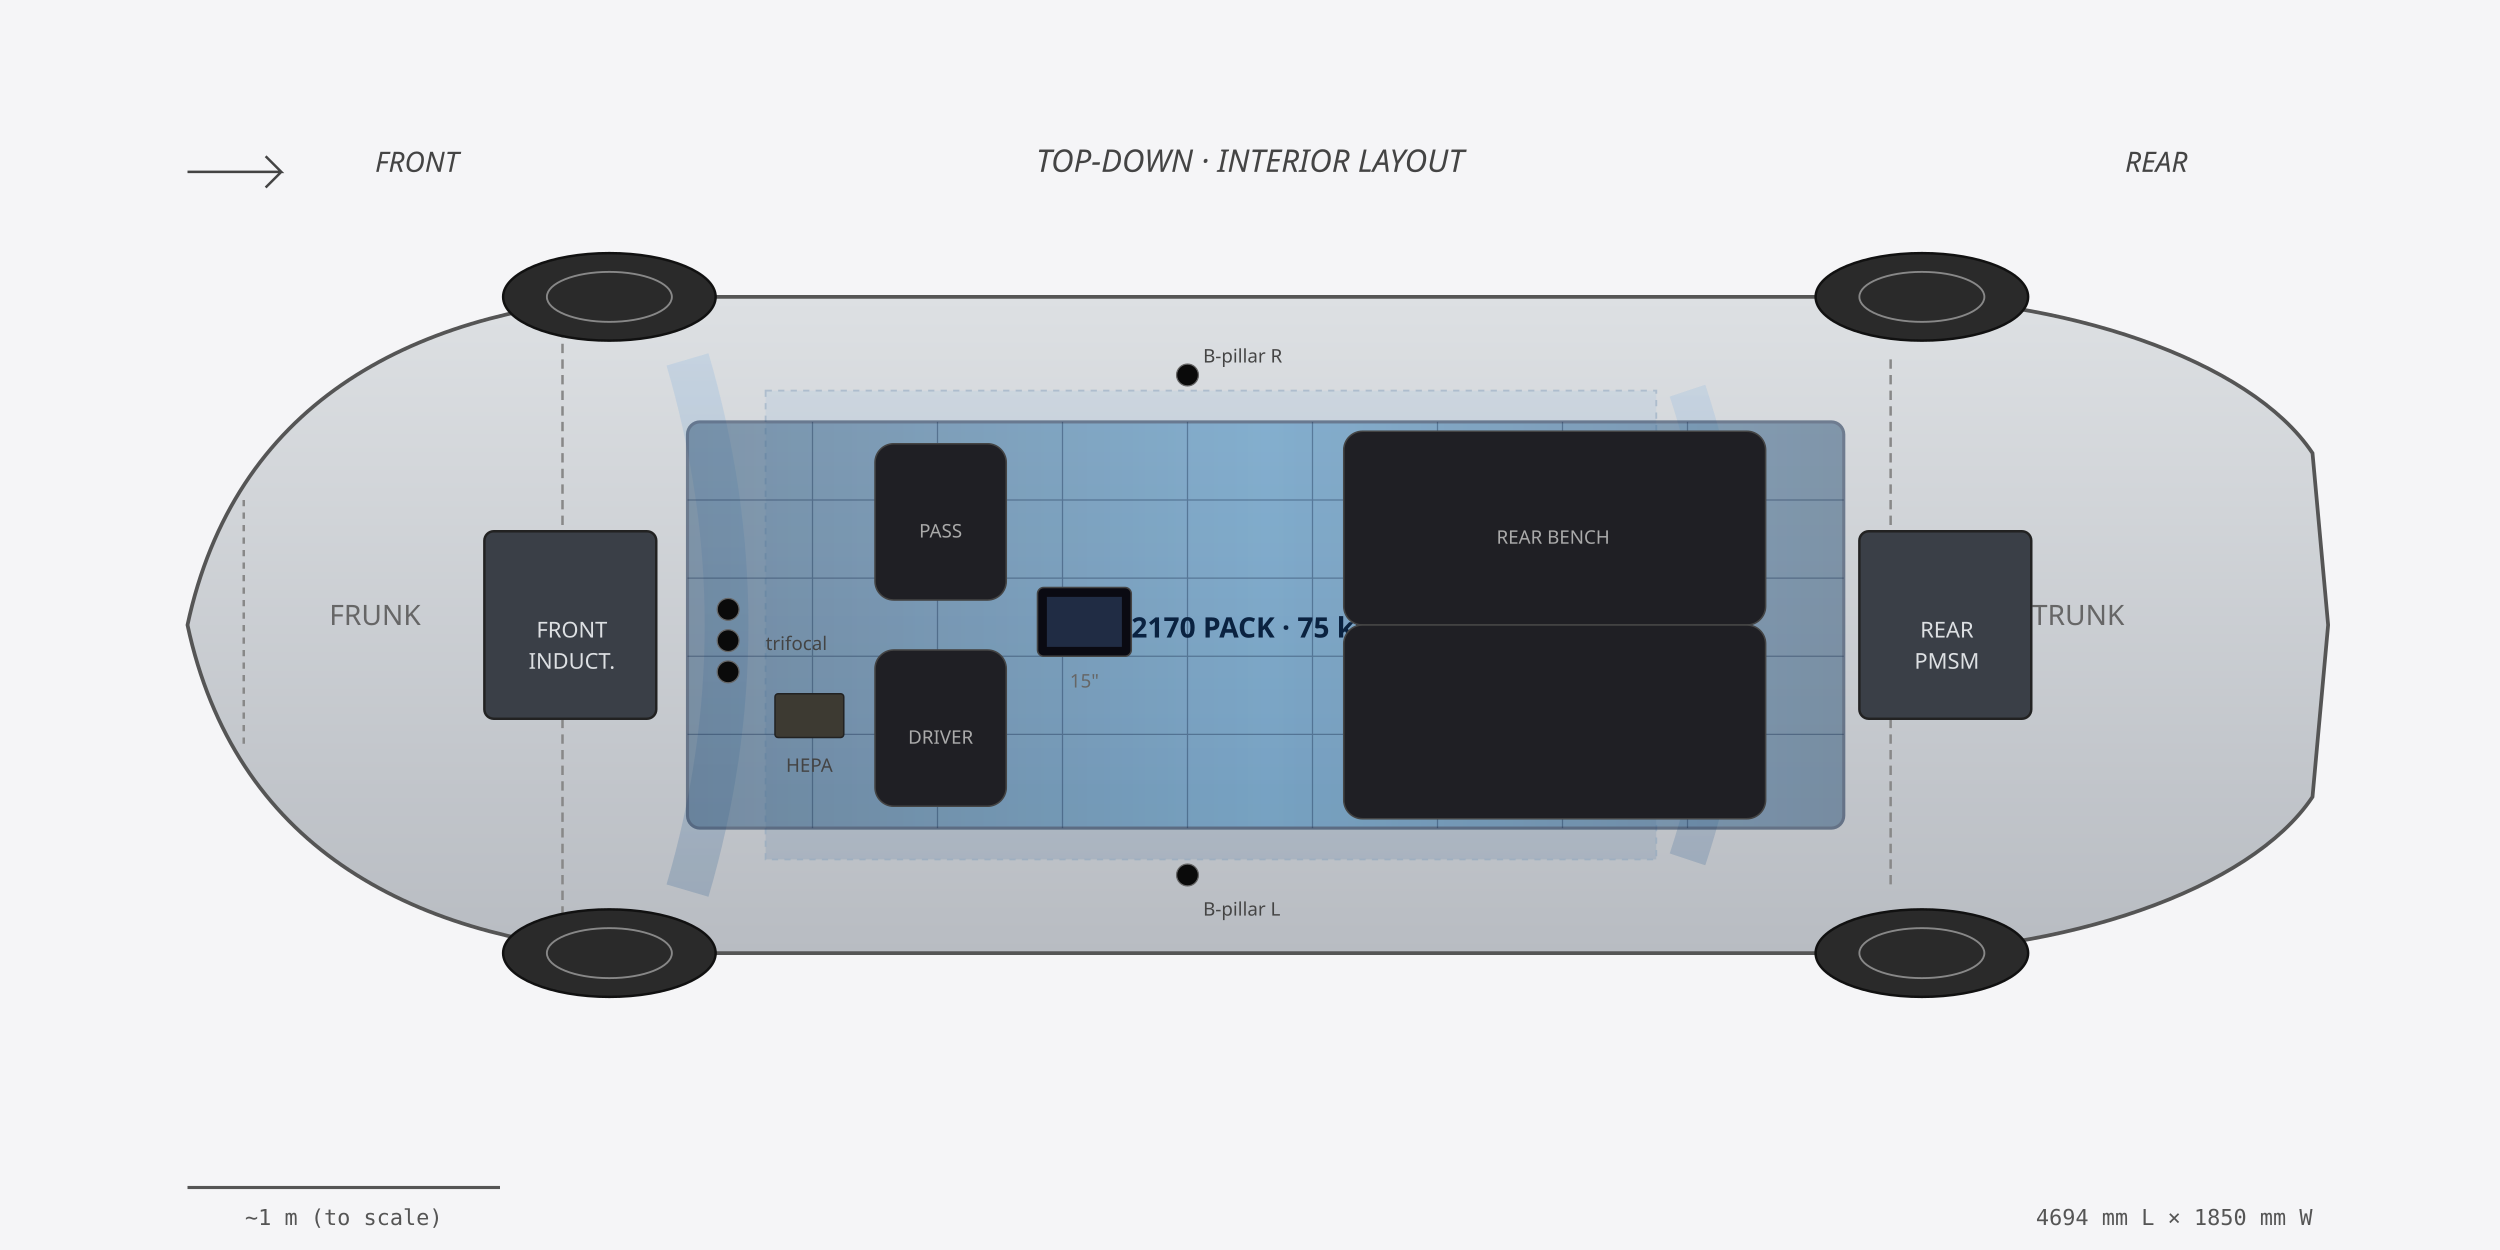
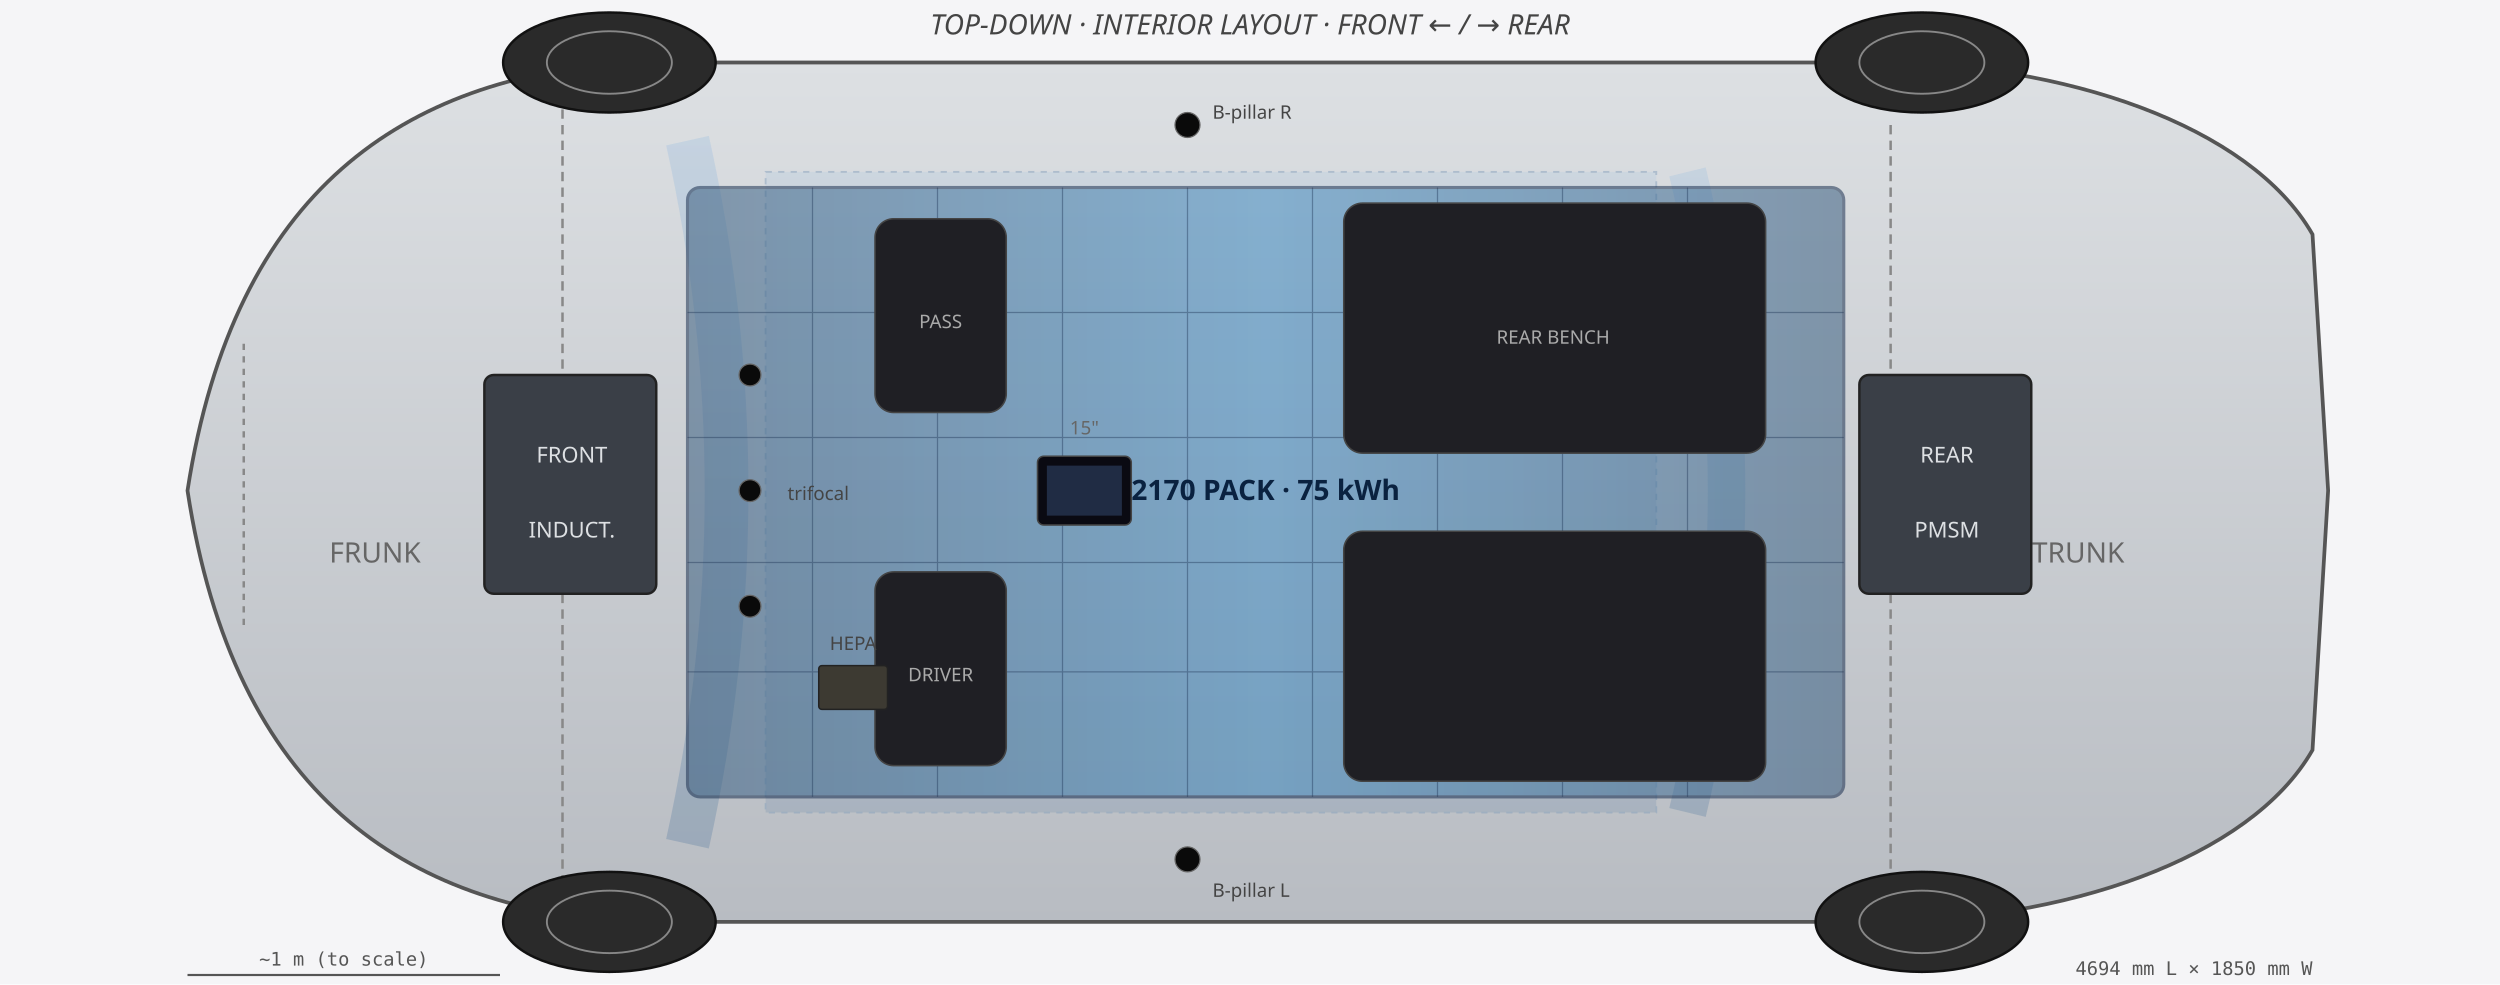
- <svg xmlns="http://www.w3.org/2000/svg" width="800" height="400" viewBox="0 0 800 400" preserveAspectRatio="xMidYMid meet">
+ <svg xmlns="http://www.w3.org/2000/svg" width="800" height="315" viewBox="0 0 800 315" preserveAspectRatio="xMidYMid meet">
  <defs>
    <linearGradient id="m3body" x1="0" x2="0" y1="0" y2="1">
      <stop offset="0%" stop-color="#dde0e3" />
      <stop offset="100%" stop-color="#b8bcc2" />
    </linearGradient>
    <linearGradient id="m3glass" x1="0" x2="0" y1="0" y2="1">
      <stop offset="0%" stop-color="#a7c4e0" stop-opacity="0.55" />
      <stop offset="100%" stop-color="#6d8aa8" stop-opacity="0.55" />
    </linearGradient>
    <linearGradient id="m3pack" x1="0" x2="1" y1="0" y2="0">
      <stop offset="0%" stop-color="#3a5e80" />
      <stop offset="50%" stop-color="#4a90c2" />
      <stop offset="100%" stop-color="#3a5e80" />
    </linearGradient>
  </defs>
-   <rect width="800" height="400" fill="#f5f5f7" />
-   <path d="M 60 200            C 75 130, 130 100, 200 95            L 600 95            C 660 95, 720 115, 740 145            L 745 200            L 740 255            C 720 285, 660 305, 600 305            L 200 305            C 130 300, 75 270, 60 200 Z" fill="url(#m3body)" stroke="#555" stroke-width="1.2" />
-   <line x1="180" y1="105" x2="180" y2="295" stroke="#888" stroke-width="0.8" stroke-dasharray="3 2" />
-   <text x="120" y="200" font-family="ui-sans-serif, system-ui" font-size="9" fill="#666" text-anchor="middle">FRUNK</text>
-   <path d="M 220 115 Q 245 200 220 285" stroke="url(#m3glass)" stroke-width="14" fill="none" opacity="0.75" />
-   <rect x="245" y="125" width="285" height="150" fill="url(#m3glass)" opacity="0.45" stroke="#7a98b8" stroke-width="0.6" stroke-dasharray="2 2" />
-   <path d="M 540 125 Q 565 200 540 275" stroke="url(#m3glass)" stroke-width="12" fill="none" opacity="0.7" />
-   <line x1="605" y1="115" x2="605" y2="285" stroke="#888" stroke-width="0.8" stroke-dasharray="3 2" />
-   <text x="665" y="200" font-family="ui-sans-serif, system-ui" font-size="9" fill="#666" text-anchor="middle">TRUNK</text>
-   <line x1="78" y1="160" x2="78" y2="240" stroke="#888" stroke-width="0.8" stroke-dasharray="2 2" />
-   <ellipse cx="195" cy="95" rx="34" ry="14" fill="#2a2a2a" stroke="#111" stroke-width="0.8" />
-   <ellipse cx="195" cy="305" rx="34" ry="14" fill="#2a2a2a" stroke="#111" stroke-width="0.8" />
-   <ellipse cx="615" cy="95" rx="34" ry="14" fill="#2a2a2a" stroke="#111" stroke-width="0.8" />
-   <ellipse cx="615" cy="305" rx="34" ry="14" fill="#2a2a2a" stroke="#111" stroke-width="0.8" />
-   <ellipse cx="195" cy="95" rx="20" ry="8" fill="none" stroke="#888" stroke-width="0.6" />
-   <ellipse cx="195" cy="305" rx="20" ry="8" fill="none" stroke="#888" stroke-width="0.6" />
-   <ellipse cx="615" cy="95" rx="20" ry="8" fill="none" stroke="#888" stroke-width="0.6" />
-   <ellipse cx="615" cy="305" rx="20" ry="8" fill="none" stroke="#888" stroke-width="0.6" />
-   <rect x="155" y="170" width="55" height="60" fill="#3a3f47" stroke="#222" stroke-width="0.8" rx="3" />
-   <text x="183" y="204" font-family="ui-sans-serif, system-ui" font-size="7" fill="#dde0e3" text-anchor="middle">FRONT</text>
-   <text x="183" y="214" font-family="ui-sans-serif, system-ui" font-size="7" fill="#dde0e3" text-anchor="middle">INDUCT.</text>
-   <rect x="595" y="170" width="55" height="60" fill="#3a3f47" stroke="#222" stroke-width="0.8" rx="3" />
-   <text x="623" y="204" font-family="ui-sans-serif, system-ui" font-size="7" fill="#dde0e3" text-anchor="middle">REAR</text>
-   <text x="623" y="214" font-family="ui-sans-serif, system-ui" font-size="7" fill="#dde0e3" text-anchor="middle">PMSM</text>
-   <rect x="220" y="135" width="370" height="130" fill="url(#m3pack)" stroke="#1a3050" stroke-width="1" opacity="0.55" rx="4" />
+   <rect width="800" height="315" fill="#f5f5f7" />
+   <path d="M 60 157            C 75 60, 130 25, 200 20            L 600 20            C 660 20, 720 40, 740 75            L 745 157            L 740 240            C 720 275, 660 295, 600 295            L 200 295            C 130 290, 75 255, 60 157 Z" fill="url(#m3body)" stroke="#555" stroke-width="1.2" />
+   <line x1="180" y1="30" x2="180" y2="285" stroke="#888" stroke-width="0.8" stroke-dasharray="3 2" />
+   <text x="120" y="180" font-family="ui-sans-serif, system-ui" font-size="9" fill="#666" text-anchor="middle">FRUNK</text>
+   <path d="M 220 45 Q 245 157 220 270" stroke="url(#m3glass)" stroke-width="14" fill="none" opacity="0.75" />
+   <rect x="245" y="55" width="285" height="205" fill="url(#m3glass)" opacity="0.45" stroke="#7a98b8" stroke-width="0.6" stroke-dasharray="2 2" />
+   <path d="M 540 55 Q 565 157 540 260" stroke="url(#m3glass)" stroke-width="12" fill="none" opacity="0.7" />
+   <line x1="605" y1="40" x2="605" y2="280" stroke="#888" stroke-width="0.8" stroke-dasharray="3 2" />
+   <text x="665" y="180" font-family="ui-sans-serif, system-ui" font-size="9" fill="#666" text-anchor="middle">TRUNK</text>
+   <line x1="78" y1="110" x2="78" y2="200" stroke="#888" stroke-width="0.8" stroke-dasharray="2 2" />
+   <ellipse cx="195" cy="20" rx="34" ry="16" fill="#2a2a2a" stroke="#111" stroke-width="0.8" />
+   <ellipse cx="195" cy="295" rx="34" ry="16" fill="#2a2a2a" stroke="#111" stroke-width="0.8" />
+   <ellipse cx="615" cy="20" rx="34" ry="16" fill="#2a2a2a" stroke="#111" stroke-width="0.8" />
+   <ellipse cx="615" cy="295" rx="34" ry="16" fill="#2a2a2a" stroke="#111" stroke-width="0.8" />
+   <ellipse cx="195" cy="20" rx="20" ry="10" fill="none" stroke="#888" stroke-width="0.6" />
+   <ellipse cx="195" cy="295" rx="20" ry="10" fill="none" stroke="#888" stroke-width="0.6" />
+   <ellipse cx="615" cy="20" rx="20" ry="10" fill="none" stroke="#888" stroke-width="0.6" />
+   <ellipse cx="615" cy="295" rx="20" ry="10" fill="none" stroke="#888" stroke-width="0.6" />
+   <rect x="155" y="120" width="55" height="70" fill="#3a3f47" stroke="#222" stroke-width="0.8" rx="3" />
+   <text x="183" y="148" font-family="ui-sans-serif, system-ui" font-size="7" fill="#dde0e3" text-anchor="middle">FRONT</text>
+   <text x="183" y="172" font-family="ui-sans-serif, system-ui" font-size="7" fill="#dde0e3" text-anchor="middle">INDUCT.</text>
+   <rect x="595" y="120" width="55" height="70" fill="#3a3f47" stroke="#222" stroke-width="0.8" rx="3" />
+   <text x="623" y="148" font-family="ui-sans-serif, system-ui" font-size="7" fill="#dde0e3" text-anchor="middle">REAR</text>
+   <text x="623" y="172" font-family="ui-sans-serif, system-ui" font-size="7" fill="#dde0e3" text-anchor="middle">PMSM</text>
+   <rect x="220" y="60" width="370" height="195" fill="url(#m3pack)" stroke="#1a3050" stroke-width="1" opacity="0.55" rx="4" />
  <g stroke="#1a3050" stroke-width="0.4" opacity="0.4">
-     <line x1="220" y1="160" x2="590" y2="160" />
-     <line x1="220" y1="185" x2="590" y2="185" />
-     <line x1="220" y1="210" x2="590" y2="210" />
-     <line x1="220" y1="235" x2="590" y2="235" />
-     <line x1="260" y1="135" x2="260" y2="265" />
-     <line x1="300" y1="135" x2="300" y2="265" />
-     <line x1="340" y1="135" x2="340" y2="265" />
-     <line x1="380" y1="135" x2="380" y2="265" />
-     <line x1="420" y1="135" x2="420" y2="265" />
-     <line x1="460" y1="135" x2="460" y2="265" />
-     <line x1="500" y1="135" x2="500" y2="265" />
-     <line x1="540" y1="135" x2="540" y2="265" />
+     <line x1="220" y1="100" x2="590" y2="100" />
+     <line x1="220" y1="140" x2="590" y2="140" />
+     <line x1="220" y1="180" x2="590" y2="180" />
+     <line x1="220" y1="215" x2="590" y2="215" />
+     <line x1="260" y1="60" x2="260" y2="255" />
+     <line x1="300" y1="60" x2="300" y2="255" />
+     <line x1="340" y1="60" x2="340" y2="255" />
+     <line x1="380" y1="60" x2="380" y2="255" />
+     <line x1="420" y1="60" x2="420" y2="255" />
+     <line x1="460" y1="60" x2="460" y2="255" />
+     <line x1="500" y1="60" x2="500" y2="255" />
+     <line x1="540" y1="60" x2="540" y2="255" />
  </g>
-   <text x="405" y="204" font-family="ui-sans-serif, system-ui" font-size="9" fill="#0a2240" text-anchor="middle" font-weight="600">2170 PACK · 75 kWh</text>
-   <rect x="280" y="142" width="42" height="50" fill="#1f1f24" stroke="#444" stroke-width="0.5" rx="6" />
-   <rect x="280" y="208" width="42" height="50" fill="#1f1f24" stroke="#444" stroke-width="0.5" rx="6" />
-   <text x="301" y="172" font-family="ui-sans-serif, system-ui" font-size="6" fill="#aaa" text-anchor="middle">PASS</text>
-   <text x="301" y="238" font-family="ui-sans-serif, system-ui" font-size="6" fill="#aaa" text-anchor="middle">DRIVER</text>
-   <rect x="332" y="188" width="30" height="22" fill="#0a0a12" stroke="#444" stroke-width="0.5" rx="2" />
-   <rect x="335" y="191" width="24" height="16" fill="#2a3a5a" opacity="0.7" />
-   <text x="347" y="220" font-family="ui-sans-serif, system-ui" font-size="6" fill="#666" text-anchor="middle">15"</text>
-   <rect x="430" y="138" width="135" height="62" fill="#1f1f24" stroke="#444" stroke-width="0.5" rx="6" />
-   <rect x="430" y="200" width="135" height="62" fill="#1f1f24" stroke="#444" stroke-width="0.5" rx="6" />
-   <text x="497" y="174" font-family="ui-sans-serif, system-ui" font-size="6" fill="#aaa" text-anchor="middle">REAR BENCH</text>
-   <circle cx="233" cy="195" r="3.5" fill="#0a0a0a" stroke="#666" stroke-width="0.4" />
-   <circle cx="233" cy="205" r="3.5" fill="#0a0a0a" stroke="#666" stroke-width="0.4" />
-   <circle cx="233" cy="215" r="3.5" fill="#0a0a0a" stroke="#666" stroke-width="0.4" />
-   <text x="245" y="208" font-family="ui-sans-serif, system-ui" font-size="6" fill="#444">trifocal</text>
-   <circle cx="380" cy="120" r="3.5" fill="#0a0a0a" stroke="#666" stroke-width="0.4" />
-   <circle cx="380" cy="280" r="3.5" fill="#0a0a0a" stroke="#666" stroke-width="0.4" />
-   <text x="385" y="116" font-family="ui-sans-serif, system-ui" font-size="6" fill="#444">B-pillar R</text>
-   <text x="385" y="293" font-family="ui-sans-serif, system-ui" font-size="6" fill="#444">B-pillar L</text>
-   <rect x="248" y="222" width="22" height="14" fill="#3d3a32" stroke="#222" stroke-width="0.5" rx="1" />
-   <text x="259" y="247" font-family="ui-sans-serif, system-ui" font-size="6" fill="#444" text-anchor="middle">HEPA</text>
-   <text x="120" y="55" font-family="ui-sans-serif, system-ui" font-size="9" font-style="italic" fill="#444">FRONT</text>
-   <text x="680" y="55" font-family="ui-sans-serif, system-ui" font-size="9" font-style="italic" fill="#444">REAR</text>
-   <text x="400" y="55" font-family="ui-sans-serif, system-ui" font-size="10" font-style="italic" fill="#444" text-anchor="middle">TOP-DOWN · INTERIOR LAYOUT</text>
-   <path d="M 60 55 L 90 55 L 85 50 M 90 55 L 85 60" stroke="#444" stroke-width="0.8" fill="none" />
-   <line x1="60" y1="380" x2="160" y2="380" stroke="#555" stroke-width="1" />
-   <text x="110" y="392" font-family="ui-monospace, monospace" font-size="7" fill="#555" text-anchor="middle">~1 m (to scale)</text>
-   <text x="740" y="392" font-family="ui-monospace, monospace" font-size="7" fill="#555" text-anchor="end">4694 mm L × 1850 mm W</text>
+   <text x="405" y="160" font-family="ui-sans-serif, system-ui" font-size="9" fill="#0a2240" text-anchor="middle" font-weight="600">2170 PACK · 75 kWh</text>
+   <rect x="280" y="70" width="42" height="62" fill="#1f1f24" stroke="#444" stroke-width="0.5" rx="6" />
+   <rect x="280" y="183" width="42" height="62" fill="#1f1f24" stroke="#444" stroke-width="0.5" rx="6" />
+   <text x="301" y="105" font-family="ui-sans-serif, system-ui" font-size="6" fill="#aaa" text-anchor="middle">PASS</text>
+   <text x="301" y="218" font-family="ui-sans-serif, system-ui" font-size="6" fill="#aaa" text-anchor="middle">DRIVER</text>
+   <rect x="332" y="146" width="30" height="22" fill="#0a0a12" stroke="#444" stroke-width="0.5" rx="2" />
+   <rect x="335" y="149" width="24" height="16" fill="#2a3a5a" opacity="0.7" />
+   <text x="347" y="139" font-family="ui-sans-serif, system-ui" font-size="6" fill="#666" text-anchor="middle">15"</text>
+   <rect x="430" y="65" width="135" height="80" fill="#1f1f24" stroke="#444" stroke-width="0.5" rx="6" />
+   <rect x="430" y="170" width="135" height="80" fill="#1f1f24" stroke="#444" stroke-width="0.5" rx="6" />
+   <text x="497" y="110" font-family="ui-sans-serif, system-ui" font-size="6" fill="#aaa" text-anchor="middle">REAR BENCH</text>
+   <circle cx="240" cy="120" r="3.5" fill="#0a0a0a" stroke="#666" stroke-width="0.4" />
+   <circle cx="240" cy="157" r="3.5" fill="#0a0a0a" stroke="#666" stroke-width="0.4" />
+   <circle cx="240" cy="194" r="3.5" fill="#0a0a0a" stroke="#666" stroke-width="0.4" />
+   <text x="252" y="160" font-family="ui-sans-serif, system-ui" font-size="6" fill="#444">trifocal</text>
+   <circle cx="380" cy="40" r="4" fill="#0a0a0a" stroke="#666" stroke-width="0.4" />
+   <circle cx="380" cy="275" r="4" fill="#0a0a0a" stroke="#666" stroke-width="0.4" />
+   <text x="388" y="38" font-family="ui-sans-serif, system-ui" font-size="6" fill="#444">B-pillar R</text>
+   <text x="388" y="287" font-family="ui-sans-serif, system-ui" font-size="6" fill="#444">B-pillar L</text>
+   <rect x="262" y="213" width="22" height="14" fill="#3d3a32" stroke="#222" stroke-width="0.5" rx="1" />
+   <text x="273" y="208" font-family="ui-sans-serif, system-ui" font-size="6" fill="#444" text-anchor="middle">HEPA</text>
+   <text x="400" y="11" font-family="ui-sans-serif, system-ui" font-size="9" font-style="italic" fill="#444" text-anchor="middle">TOP-DOWN · INTERIOR LAYOUT  ·  FRONT ← / → REAR</text>
+   <line x1="60" y1="312" x2="160" y2="312" stroke="#555" stroke-width="0.7" />
+   <text x="110" y="309" font-family="ui-monospace, monospace" font-size="6" fill="#555" text-anchor="middle">~1 m (to scale)</text>
+   <text x="740" y="312" font-family="ui-monospace, monospace" font-size="6" fill="#555" text-anchor="end">4694 mm L × 1850 mm W</text>
</svg>
